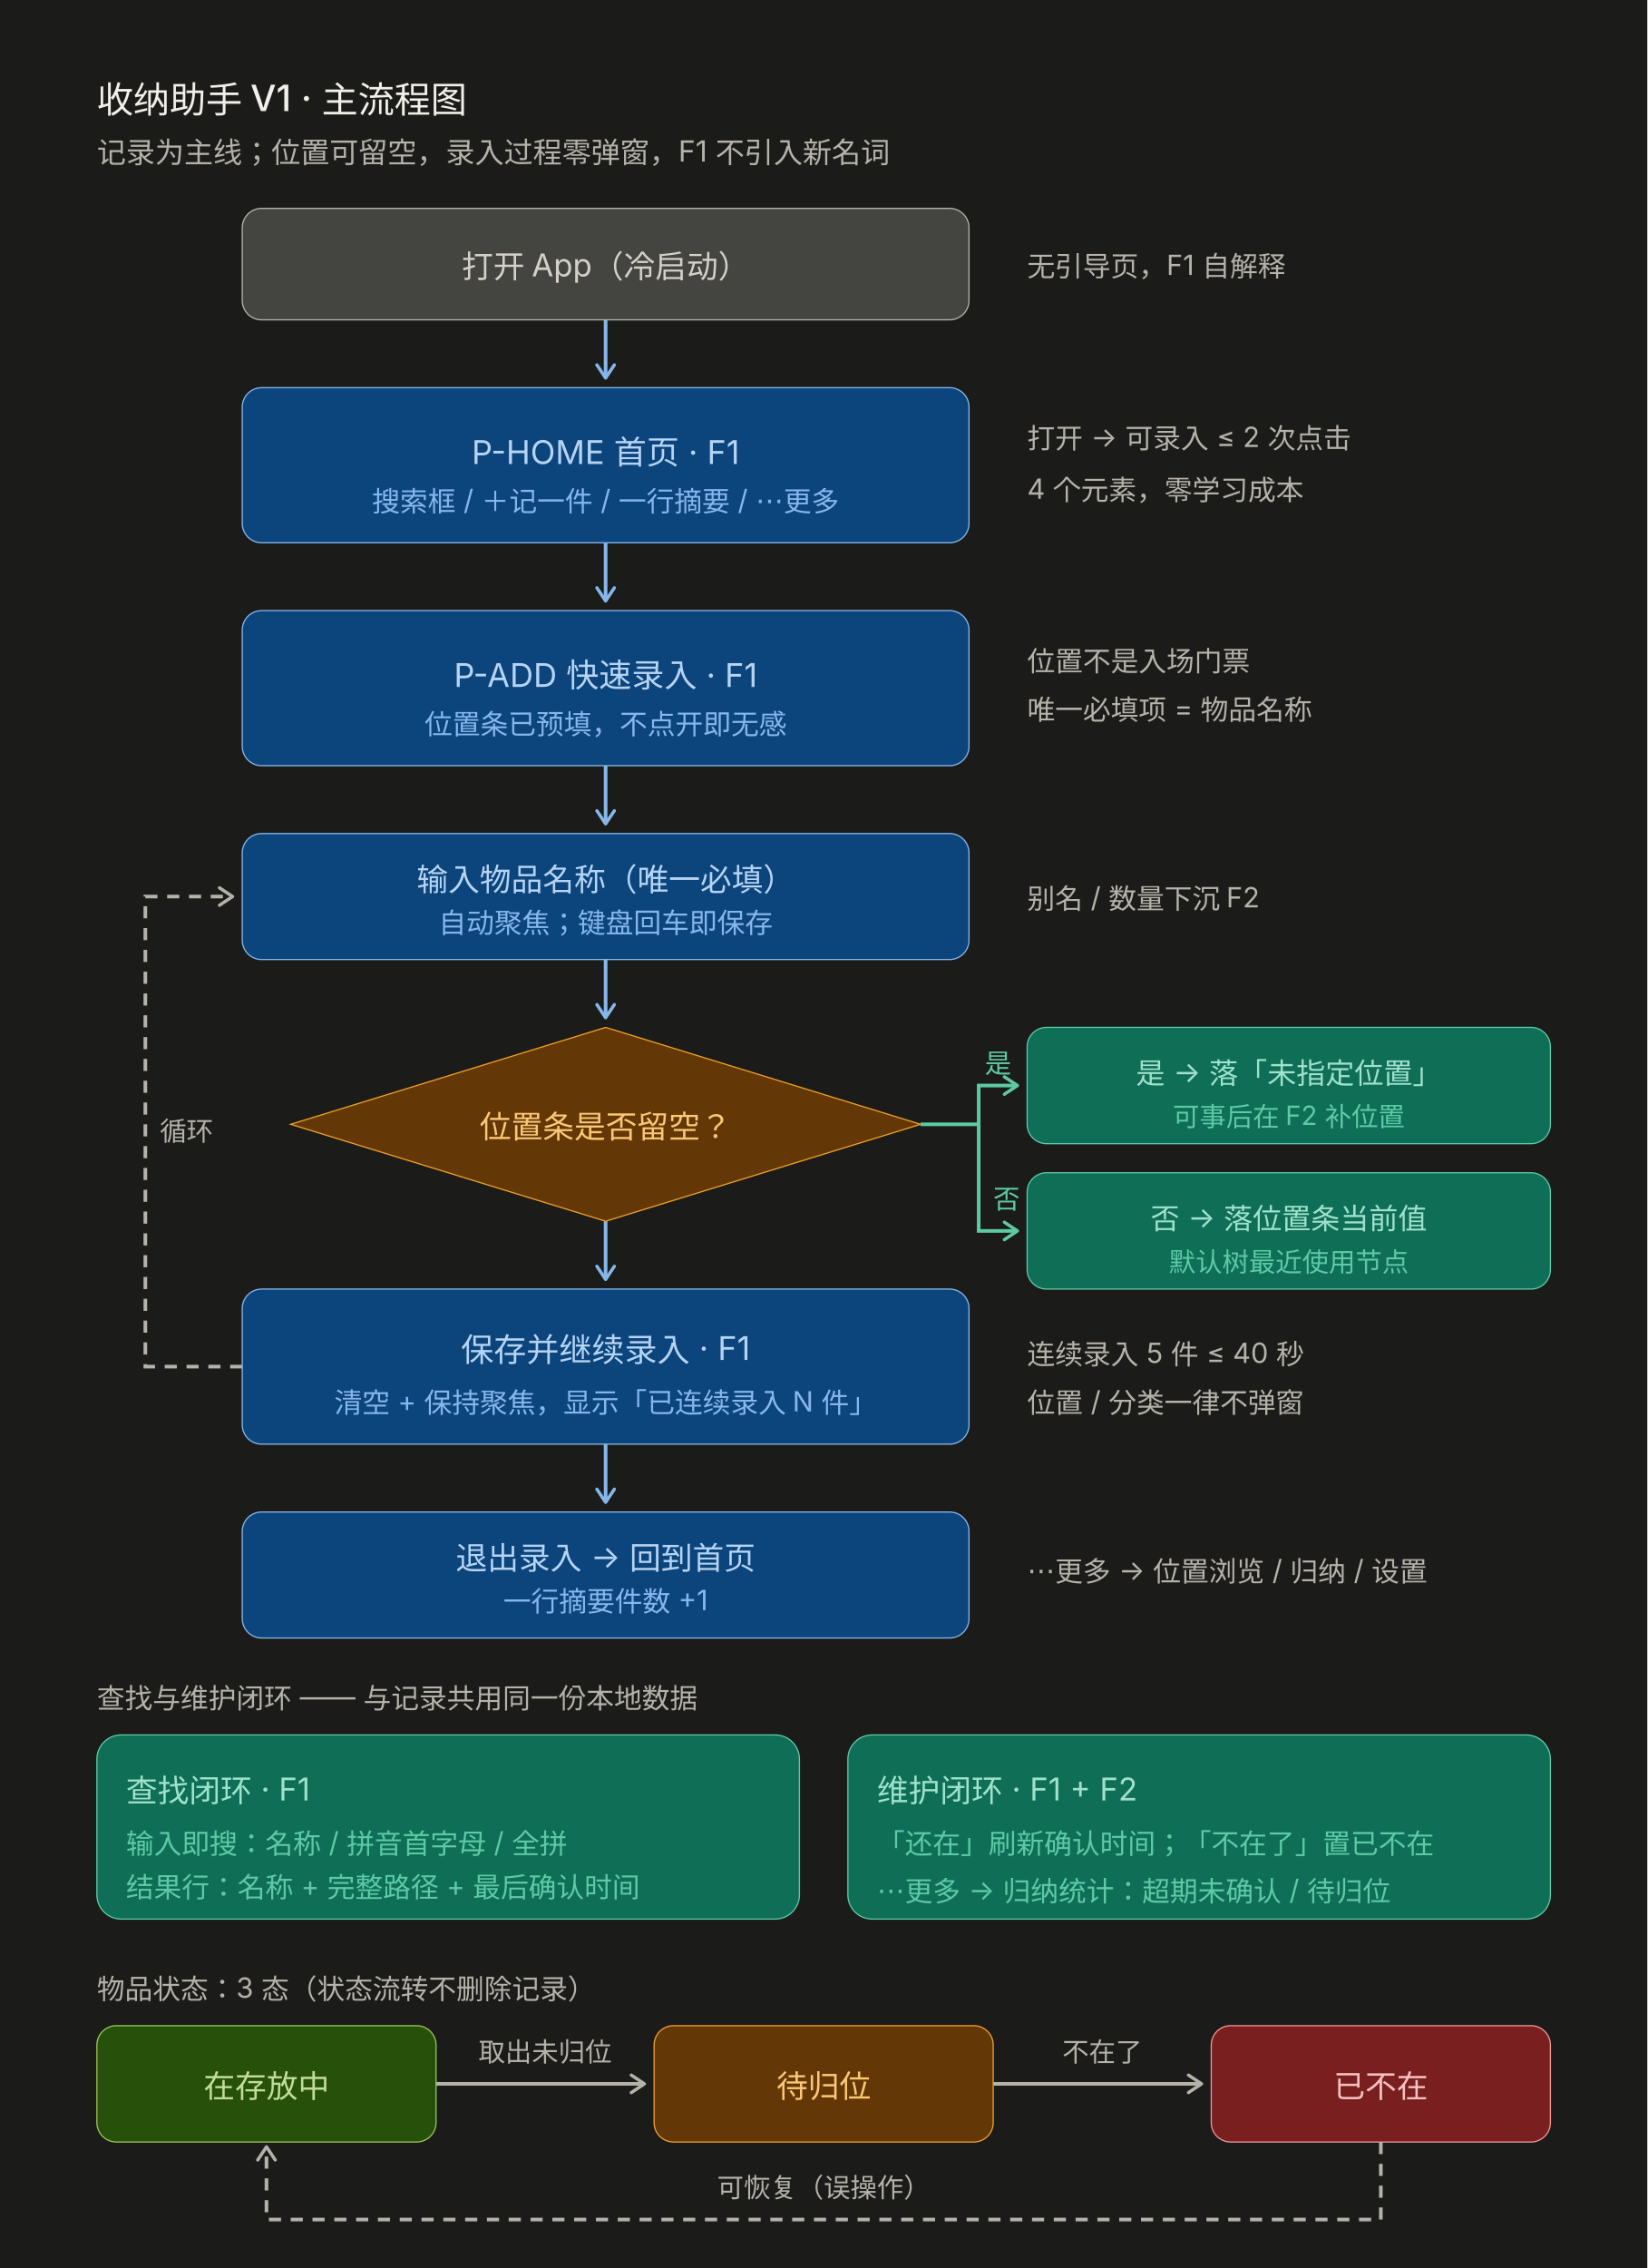
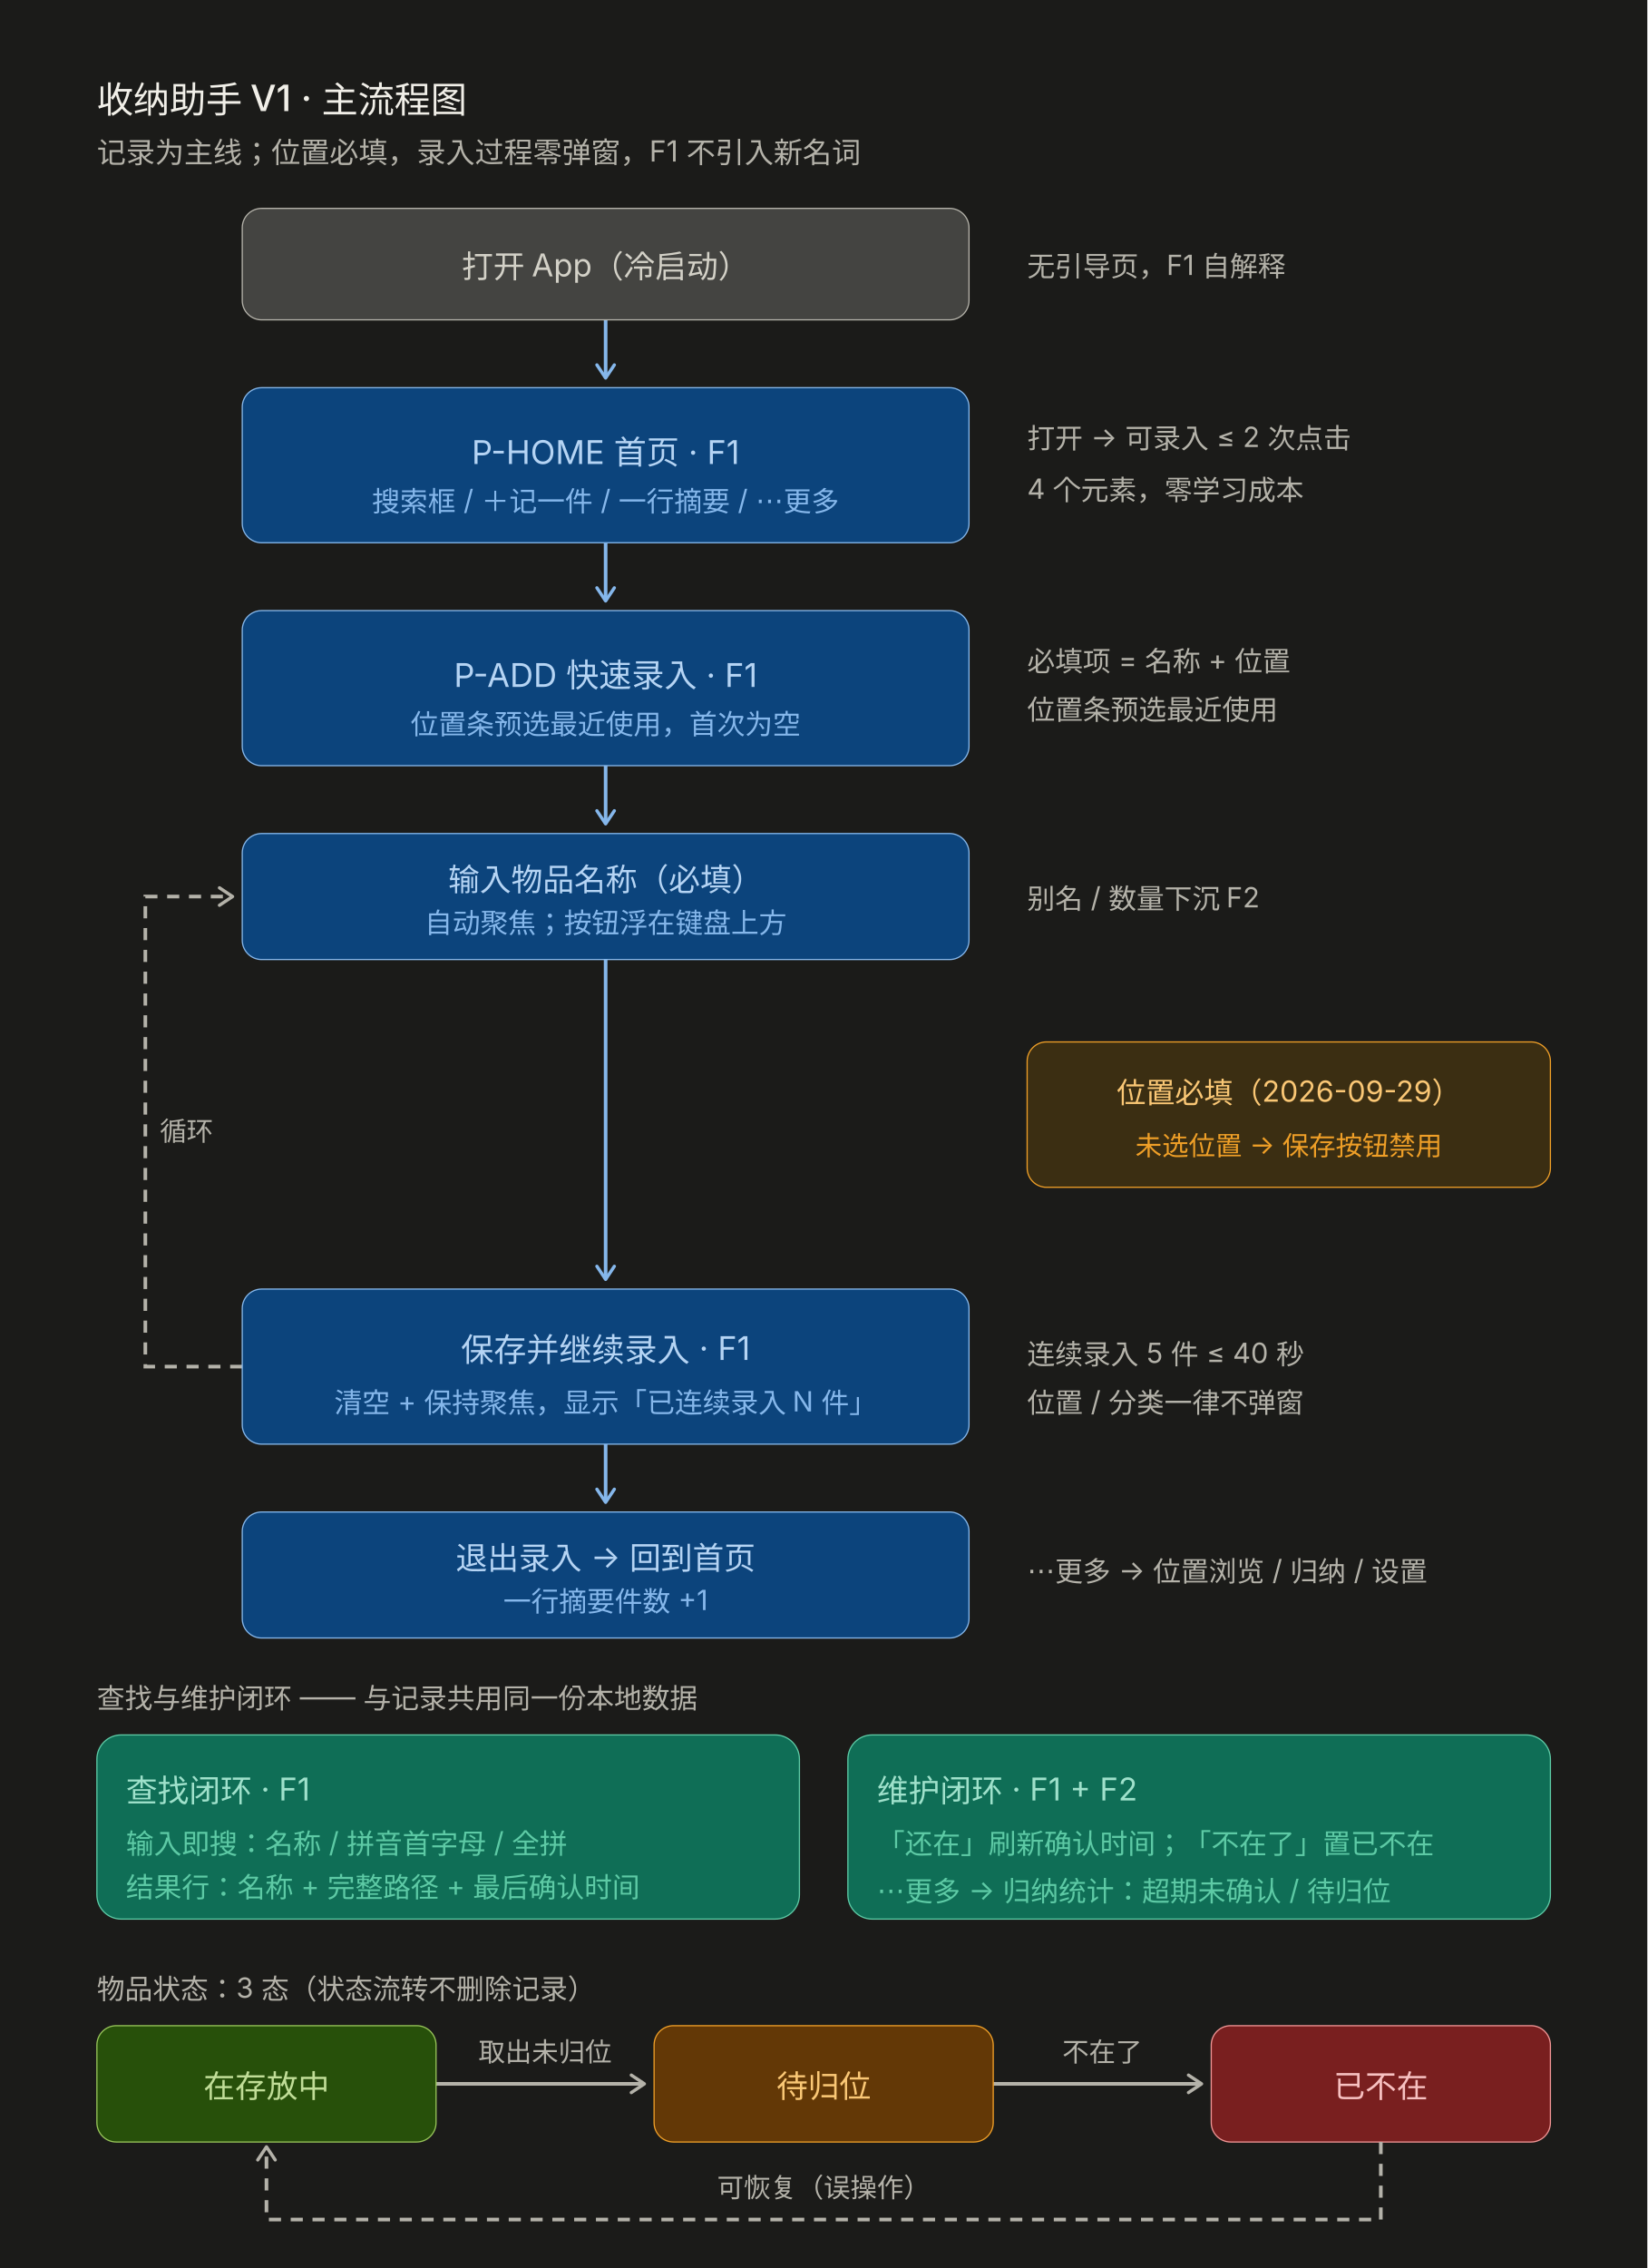
<svg xmlns="http://www.w3.org/2000/svg" width="680" height="936" viewBox="0 0 680 936" font-family="system-ui, -apple-system, 'Segoe UI', 'Microsoft YaHei', 'PingFang SC', sans-serif">
  <defs>
    <marker id="arrow" viewBox="0 0 10 10" refX="8" refY="5" markerWidth="6" markerHeight="6" orient="auto-start-reverse">
      <path d="M2 1L8 5L2 9" fill="none" stroke="context-stroke" stroke-width="1.5" stroke-linecap="round" stroke-linejoin="round" />
    </marker>
  </defs>
  <rect x="0" y="0" width="680" height="936" fill="#1B1B19" />
  <text x="40" y="40" font-size="15" font-weight="500" fill="#F1EFE8" dominant-baseline="central">收纳助手 V1 · 主流程图</text>
-   <text x="40" y="62" font-size="12" fill="#B4B2A9" dominant-baseline="central">记录为主线；位置可留空，录入过程零弹窗，F1 不引入新名词</text>
+   <text x="40" y="62" font-size="12" fill="#B4B2A9" dominant-baseline="central">记录为主线；位置必填，录入过程零弹窗，F1 不引入新名词</text>
  <path d="M250 132 V156" fill="none" stroke="#85B7EB" stroke-width="1.5" marker-end="url(#arrow)" />
  <path d="M250 224 V248" fill="none" stroke="#85B7EB" stroke-width="1.5" marker-end="url(#arrow)" />
  <path d="M250 316 V340" fill="none" stroke="#85B7EB" stroke-width="1.5" marker-end="url(#arrow)" />
-   <path d="M250 396 V420" fill="none" stroke="#85B7EB" stroke-width="1.5" marker-end="url(#arrow)" />
-   <path d="M250 504 V528" fill="none" stroke="#85B7EB" stroke-width="1.5" marker-end="url(#arrow)" />
+   <path d="M250 396 V528" fill="none" stroke="#85B7EB" stroke-width="1.5" marker-end="url(#arrow)" />
  <path d="M250 596 V620" fill="none" stroke="#85B7EB" stroke-width="1.5" marker-end="url(#arrow)" />
  <path d="M100 564 H60 V370 H96" fill="none" stroke="#B4B2A9" stroke-width="1.5" stroke-dasharray="5 4" marker-end="url(#arrow)" />
  <text x="66" y="466" font-size="11" fill="#B4B2A9" dominant-baseline="central">循环</text>
  <rect x="100" y="86" width="300" height="46" rx="8" fill="#444441" stroke="#B4B2A9" stroke-width="0.5" />
  <text x="250" y="109" font-size="13" fill="#D3D1C7" text-anchor="middle" dominant-baseline="central">打开 App（冷启动）</text>
  <text x="424" y="109" font-size="11.5" fill="#B4B2A9" dominant-baseline="central">无引导页，F1 自解释</text>
  <rect x="100" y="160" width="300" height="64" rx="8" fill="#0C447C" stroke="#85B7EB" stroke-width="0.5" />
  <text x="250" y="184" font-size="13.5" fill="#B5D4F4" text-anchor="middle" dominant-baseline="central">P-HOME 首页 · F1</text>
  <text x="250" y="206" font-size="11.5" fill="#85B7EB" text-anchor="middle" dominant-baseline="central">搜索框 / ＋记一件 / 一行摘要 / ⋯更多</text>
  <text x="424" y="180" font-size="11.5" fill="#B4B2A9" dominant-baseline="central">打开 → 可录入 ≤ 2 次点击</text>
  <text x="424" y="200" font-size="11.5" fill="#B4B2A9" dominant-baseline="central">4 个元素，零学习成本</text>
  <rect x="100" y="252" width="300" height="64" rx="8" fill="#0C447C" stroke="#85B7EB" stroke-width="0.5" />
  <text x="250" y="276" font-size="13.5" fill="#B5D4F4" text-anchor="middle" dominant-baseline="central">P-ADD 快速录入 · F1</text>
-   <text x="250" y="298" font-size="11.5" fill="#85B7EB" text-anchor="middle" dominant-baseline="central">位置条已预填，不点开即无感</text>
-   <text x="424" y="272" font-size="11.5" fill="#B4B2A9" dominant-baseline="central">位置不是入场门票</text>
-   <text x="424" y="292" font-size="11.5" fill="#B4B2A9" dominant-baseline="central">唯一必填项 = 物品名称</text>
+   <text x="250" y="298" font-size="11.5" fill="#85B7EB" text-anchor="middle" dominant-baseline="central">位置条预选最近使用，首次为空</text>
+   <text x="424" y="272" font-size="11.5" fill="#B4B2A9" dominant-baseline="central">必填项 = 名称 + 位置</text>
+   <text x="424" y="292" font-size="11.5" fill="#B4B2A9" dominant-baseline="central">位置条预选最近使用</text>
  <rect x="100" y="344" width="300" height="52" rx="8" fill="#0C447C" stroke="#85B7EB" stroke-width="0.5" />
-   <text x="250" y="362" font-size="13" fill="#B5D4F4" text-anchor="middle" dominant-baseline="central">输入物品名称（唯一必填）</text>
-   <text x="250" y="380" font-size="11.5" fill="#85B7EB" text-anchor="middle" dominant-baseline="central">自动聚焦；键盘回车即保存</text>
+   <text x="250" y="362" font-size="13" fill="#B5D4F4" text-anchor="middle" dominant-baseline="central">输入物品名称（必填）</text>
+   <text x="250" y="380" font-size="11.5" fill="#85B7EB" text-anchor="middle" dominant-baseline="central">自动聚焦；按钮浮在键盘上方</text>
  <text x="424" y="370" font-size="11.5" fill="#B4B2A9" dominant-baseline="central">别名 / 数量下沉 F2</text>
-   <path d="M250 424 L380 464 L250 504 L120 464 Z" fill="#633806" stroke="#EF9F27" stroke-width="0.5" />
-   <text x="250" y="464" font-size="13" fill="#FAC775" text-anchor="middle" dominant-baseline="central">位置条是否留空？</text>
-   <path d="M380 464 H404 V448 H420" fill="none" stroke="#5DCAA5" stroke-width="1.5" marker-end="url(#arrow)" />
-   <text x="412" y="438" font-size="11" fill="#5DCAA5" text-anchor="middle" dominant-baseline="central">是</text>
-   <path d="M404 464 V508 H420" fill="none" stroke="#5DCAA5" stroke-width="1.5" marker-end="url(#arrow)" />
-   <text x="410" y="494" font-size="11" fill="#5DCAA5" dominant-baseline="central">否</text>
-   <rect x="424" y="424" width="216" height="48" rx="8" fill="#0F6E56" stroke="#5DCAA5" stroke-width="0.5" />
-   <text x="532" y="442" font-size="12" fill="#9FE1CB" text-anchor="middle" dominant-baseline="central">是 → 落「未指定位置」</text>
-   <text x="532" y="460" font-size="11" fill="#5DCAA5" text-anchor="middle" dominant-baseline="central">可事后在 F2 补位置</text>
-   <rect x="424" y="484" width="216" height="48" rx="8" fill="#0F6E56" stroke="#5DCAA5" stroke-width="0.5" />
-   <text x="532" y="502" font-size="12" fill="#9FE1CB" text-anchor="middle" dominant-baseline="central">否 → 落位置条当前值</text>
-   <text x="532" y="520" font-size="11" fill="#5DCAA5" text-anchor="middle" dominant-baseline="central">默认树最近使用节点</text>
+   <rect x="424" y="430" width="216" height="60" rx="8" fill="#3B2E12" stroke="#EF9F27" stroke-width="0.5" />
+   <text x="532" y="450" font-size="12" fill="#FAC775" text-anchor="middle" dominant-baseline="central">位置必填（2026-09-29）</text>
+   <text x="532" y="472" font-size="11" fill="#EF9F27" text-anchor="middle" dominant-baseline="central">未选位置 → 保存按钮禁用</text>
  <rect x="100" y="532" width="300" height="64" rx="8" fill="#0C447C" stroke="#85B7EB" stroke-width="0.5" />
  <text x="250" y="556" font-size="13.5" fill="#B5D4F4" text-anchor="middle" dominant-baseline="central">保存并继续录入 · F1</text>
  <text x="250" y="578" font-size="11.5" fill="#85B7EB" text-anchor="middle" dominant-baseline="central">清空 + 保持聚焦，显示「已连续录入 N 件」</text>
  <text x="424" y="558" font-size="11.5" fill="#B4B2A9" dominant-baseline="central">连续录入 5 件 ≤ 40 秒</text>
  <text x="424" y="578" font-size="11.5" fill="#B4B2A9" dominant-baseline="central">位置 / 分类一律不弹窗</text>
  <rect x="100" y="624" width="300" height="52" rx="8" fill="#0C447C" stroke="#85B7EB" stroke-width="0.5" />
  <text x="250" y="642" font-size="13" fill="#B5D4F4" text-anchor="middle" dominant-baseline="central">退出录入 → 回到首页</text>
  <text x="250" y="660" font-size="11.5" fill="#85B7EB" text-anchor="middle" dominant-baseline="central">一行摘要件数 +1</text>
  <text x="424" y="646" font-size="11.5" fill="#B4B2A9" dominant-baseline="central">⋯更多 → 位置浏览 / 归纳 / 设置</text>
  <text x="40" y="700" font-size="11.5" fill="#B4B2A9" dominant-baseline="central">查找与维护闭环 —— 与记录共用同一份本地数据</text>
  <rect x="40" y="716" width="290" height="76" rx="10" fill="#0F6E56" stroke="#5DCAA5" stroke-width="0.5" />
  <text x="52" y="738" font-size="13" fill="#9FE1CB" dominant-baseline="central">查找闭环 · F1</text>
  <text x="52" y="760" font-size="11.5" fill="#5DCAA5" dominant-baseline="central">输入即搜：名称 / 拼音首字母 / 全拼</text>
  <text x="52" y="778" font-size="11.5" fill="#5DCAA5" dominant-baseline="central">结果行：名称 + 完整路径 + 最后确认时间</text>
  <rect x="350" y="716" width="290" height="76" rx="10" fill="#0F6E56" stroke="#5DCAA5" stroke-width="0.5" />
  <text x="362" y="738" font-size="13" fill="#9FE1CB" dominant-baseline="central">维护闭环 · F1 + F2</text>
  <text x="362" y="760" font-size="11.5" fill="#5DCAA5" dominant-baseline="central">「还在」刷新确认时间；「不在了」置已不在</text>
  <text x="362" y="778" font-size="11.5" fill="#5DCAA5" dominant-baseline="central">⋯更多 → 归纳统计：超期未确认 / 待归位</text>
  <text x="40" y="820" font-size="11.5" fill="#B4B2A9" dominant-baseline="central">物品状态：3 态（状态流转不删除记录）</text>
  <path d="M180 860 H266" fill="none" stroke="#B4B2A9" stroke-width="1.5" marker-end="url(#arrow)" />
  <text x="225" y="846" font-size="11" fill="#B4B2A9" text-anchor="middle" dominant-baseline="central">取出未归位</text>
  <path d="M410 860 H496" fill="none" stroke="#B4B2A9" stroke-width="1.5" marker-end="url(#arrow)" />
  <text x="455" y="846" font-size="11" fill="#B4B2A9" text-anchor="middle" dominant-baseline="central">不在了</text>
  <rect x="40" y="836" width="140" height="48" rx="8" fill="#27500A" stroke="#97C459" stroke-width="0.5" />
  <text x="110" y="860" font-size="13" fill="#C0DD97" text-anchor="middle" dominant-baseline="central">在存放中</text>
  <rect x="270" y="836" width="140" height="48" rx="8" fill="#633806" stroke="#EF9F27" stroke-width="0.5" />
  <text x="340" y="860" font-size="13" fill="#FAC775" text-anchor="middle" dominant-baseline="central">待归位</text>
  <rect x="500" y="836" width="140" height="48" rx="8" fill="#791F1F" stroke="#F09595" stroke-width="0.5" />
  <text x="570" y="860" font-size="13" fill="#F7C1C1" text-anchor="middle" dominant-baseline="central">已不在</text>
  <path d="M570 884 V916 H110 V886" fill="none" stroke="#B4B2A9" stroke-width="1.5" stroke-dasharray="5 4" marker-end="url(#arrow)" />
  <text x="340" y="902" font-size="11" fill="#B4B2A9" text-anchor="middle" dominant-baseline="central">可恢复（误操作）</text>
</svg>
